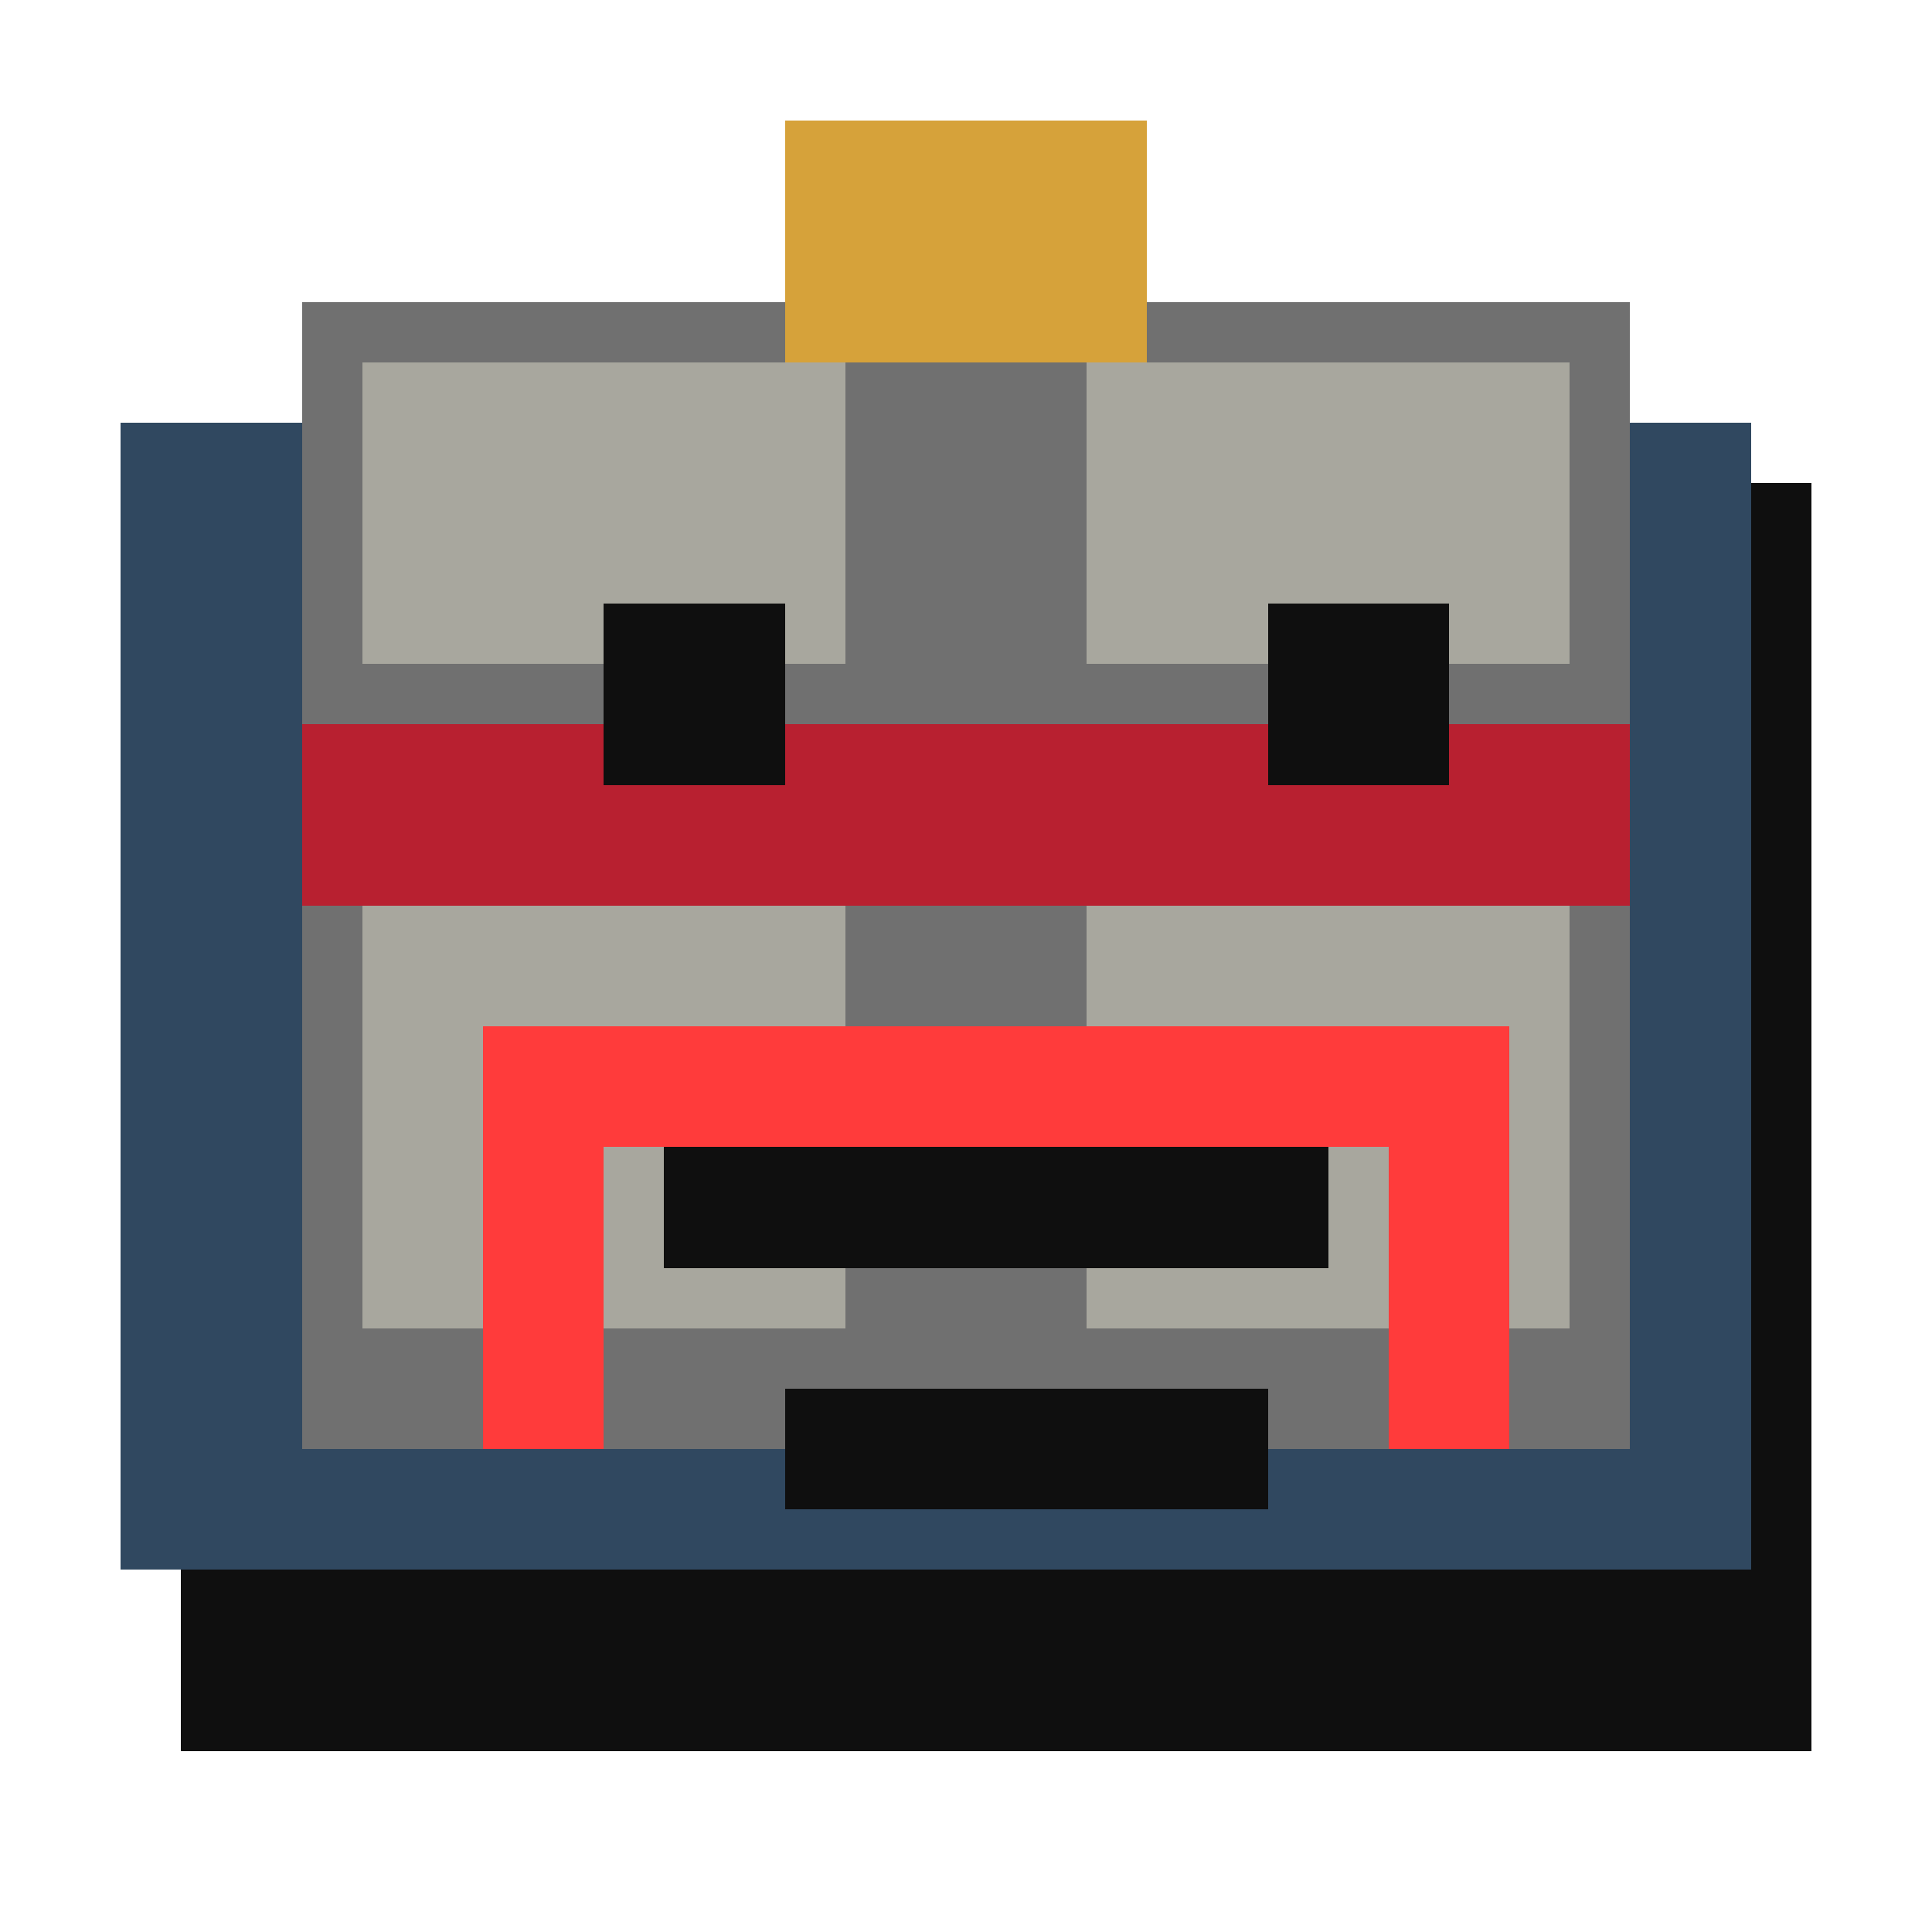
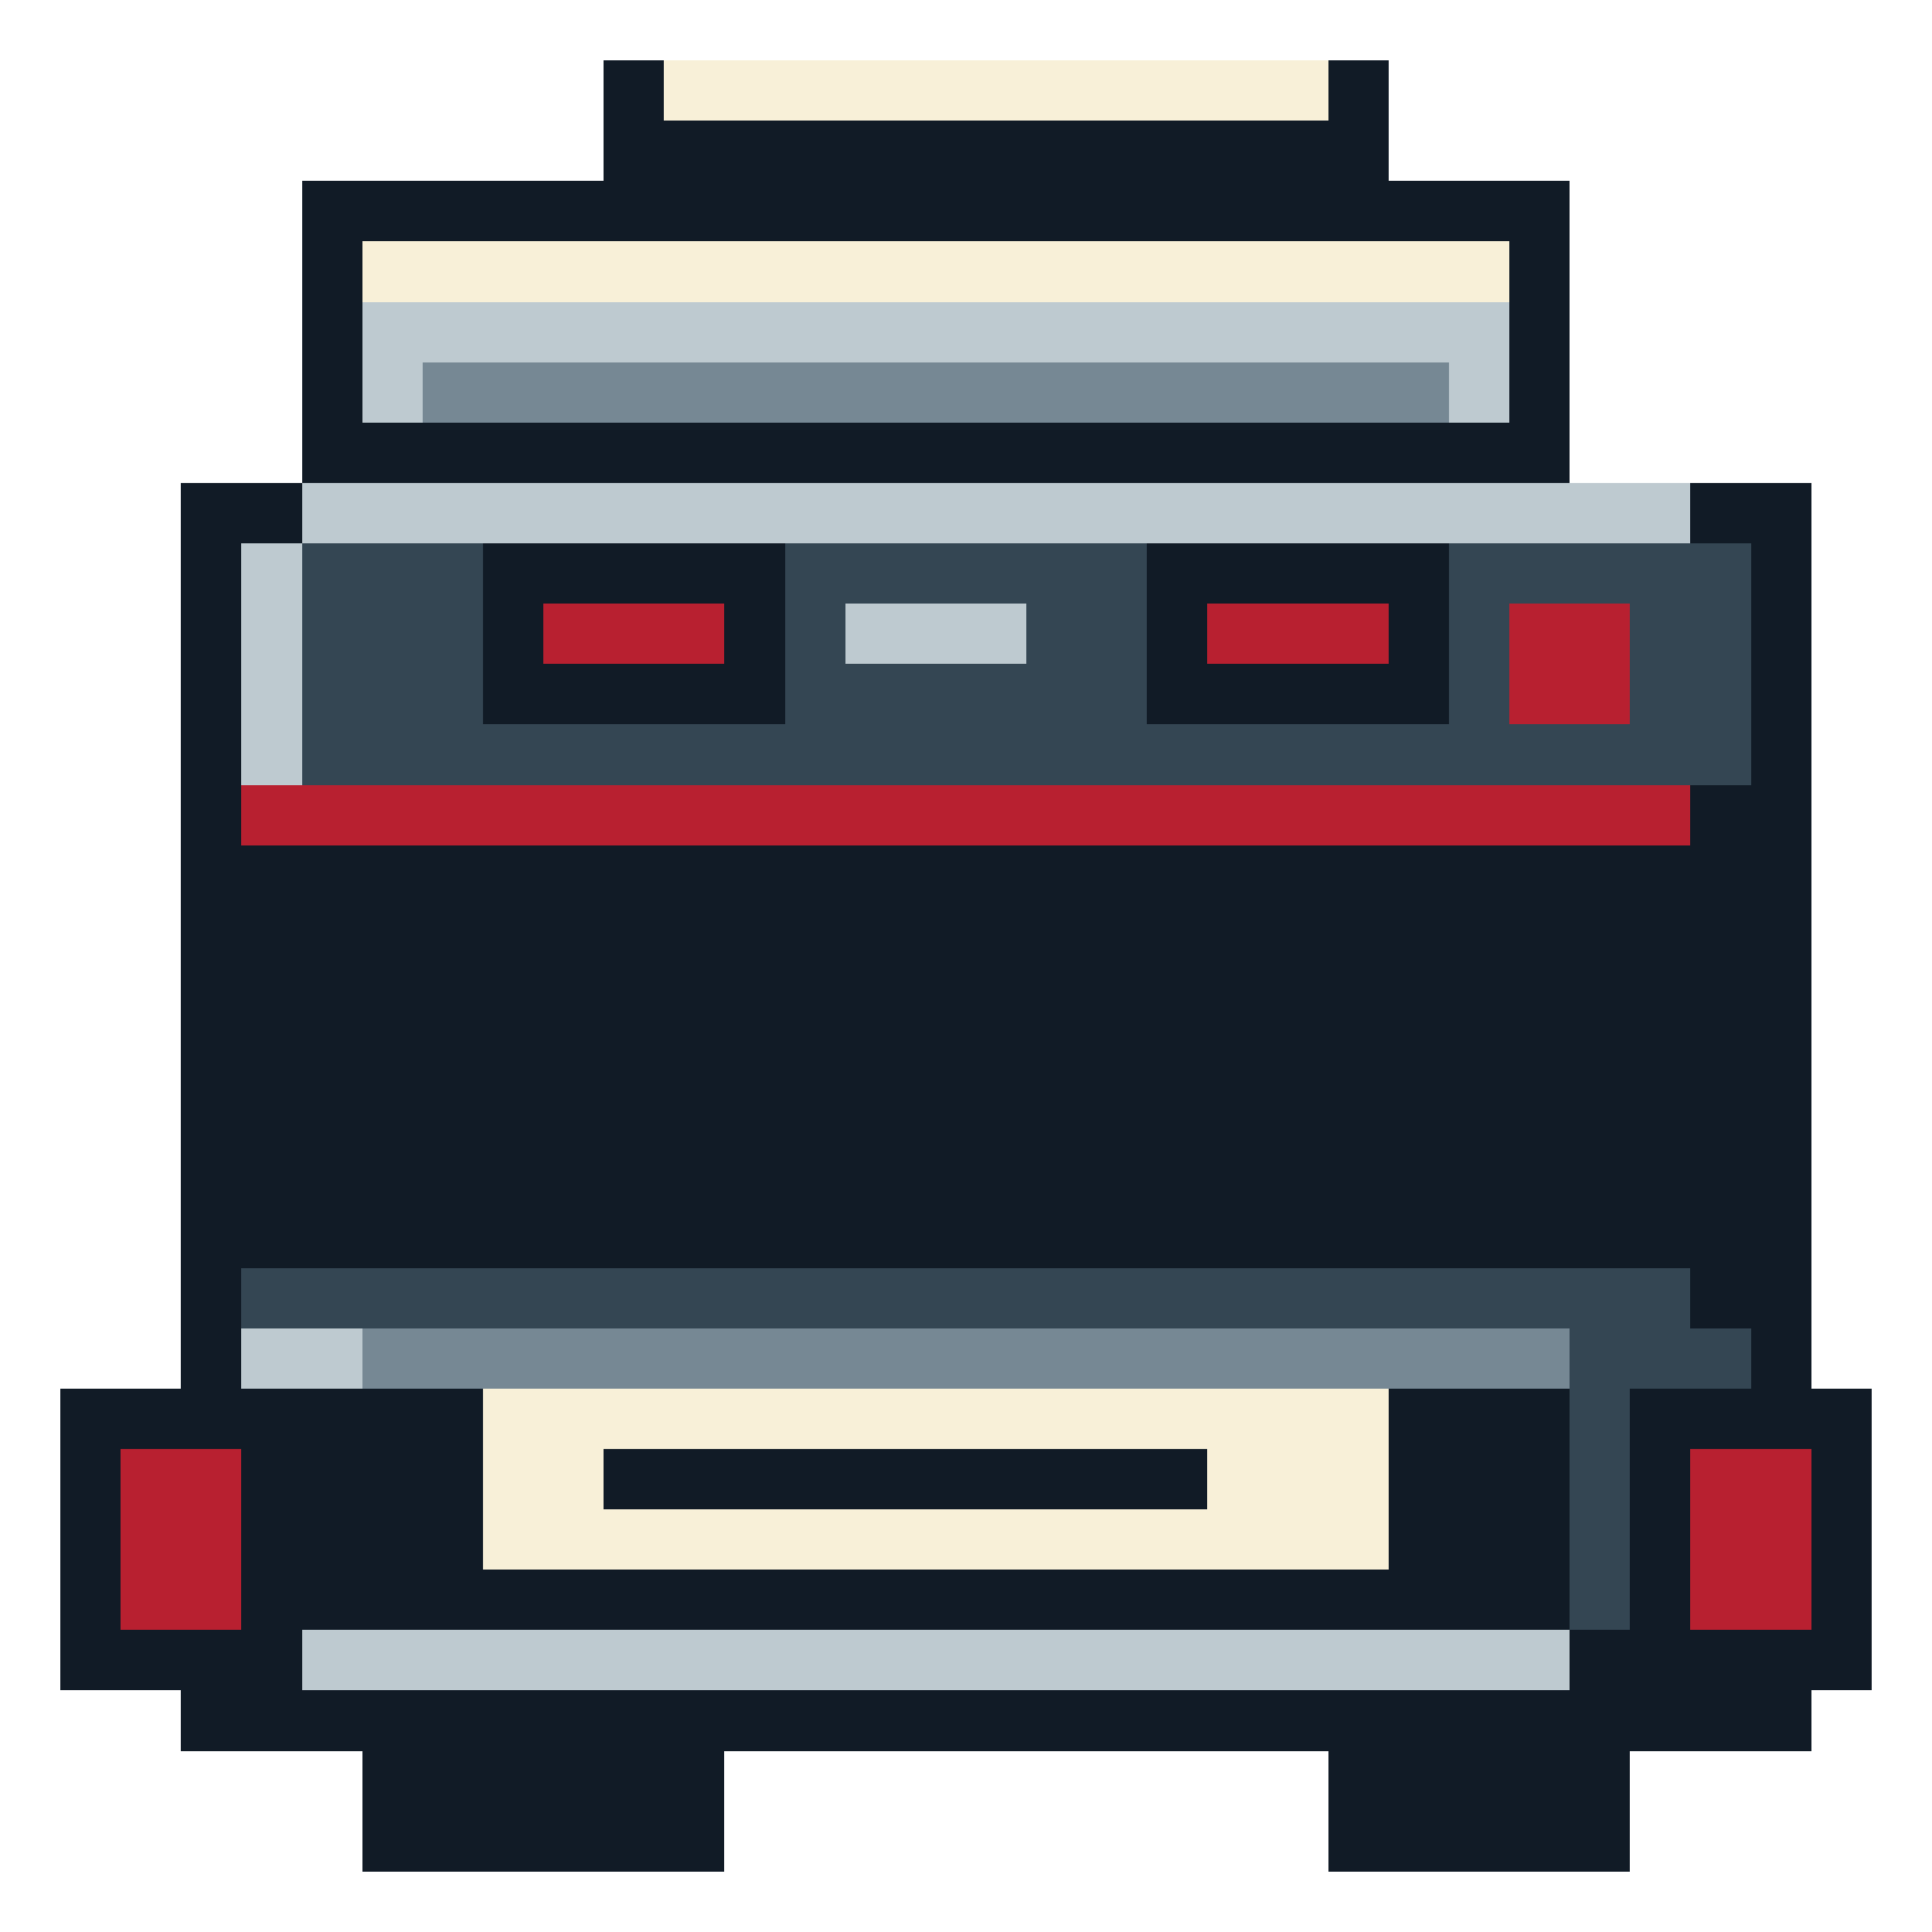
<svg xmlns="http://www.w3.org/2000/svg" width="32" height="32" viewBox="0 0 32 32" shape-rendering="crispEdges">
-   <rect width="32" height="32" fill="none" />
-   <rect x="3" y="8" width="27" height="21" fill="#0F0F0F" />
-   <rect x="2" y="7" width="27" height="19" fill="#304860" />
-   <rect x="5" y="5" width="22" height="19" fill="#707070" />
-   <rect x="6" y="6" width="8" height="5" fill="#A8A79E" />
-   <rect x="18" y="6" width="8" height="5" fill="#A8A79E" />
-   <rect x="6" y="15" width="8" height="7" fill="#A8A79E" />
-   <rect x="18" y="15" width="8" height="7" fill="#A8A79E" />
-   <rect x="5" y="12" width="22" height="3" fill="#B82030" />
-   <rect x="8" y="17" width="17" height="2" fill="#FF3B3B" />
-   <rect x="8" y="19" width="2" height="5" fill="#FF3B3B" />
-   <rect x="23" y="19" width="2" height="5" fill="#FF3B3B" />
-   <rect x="11" y="19" width="11" height="2" fill="#0F0F0F" />
-   <rect x="10" y="10" width="3" height="3" fill="#0F0F0F" />
-   <rect x="21" y="10" width="3" height="3" fill="#0F0F0F" />
-   <rect x="13" y="23" width="8" height="2" fill="#0F0F0F" />
-   <rect x="13" y="2" width="6" height="4" fill="#D6A23A" />
+   <rect x="6" y="28" width="6" height="3" fill="#111B26" />
+   <rect x="22" y="28" width="5" height="3" fill="#111B26" />
+   <rect x="7" y="28" width="3" height="1" fill="#768894" />
+   <rect x="23" y="28" width="2" height="1" fill="#768894" />
+   <rect x="3" y="8" width="27" height="21" fill="#111B26" />
+   <rect x="4" y="9" width="24" height="18" fill="#768894" />
+   <rect x="4" y="9" width="2" height="17" fill="#BECAD0" />
+   <rect x="26" y="9" width="3" height="18" fill="#344653" />
+   <rect x="5" y="3" width="21" height="6" fill="#111B26" />
+   <rect x="6" y="4" width="19" height="3" fill="#BECAD0" />
+   <rect x="6" y="4" width="19" height="1" fill="#F8F0D8" />
+   <rect x="7" y="6" width="17" height="1" fill="#768894" />
+   <rect x="10" y="1" width="13" height="2" fill="#111B26" />
+   <rect x="11" y="1" width="11" height="1" fill="#F8F0D8" />
+   <rect x="5" y="8" width="23" height="5" fill="#344653" />
+   <rect x="5" y="8" width="23" height="1" fill="#BECAD0" />
+   <rect x="8" y="9" width="5" height="3" fill="#111B26" />
+   <rect x="19" y="9" width="5" height="3" fill="#111B26" />
+   <rect x="9" y="10" width="3" height="1" fill="#B82030" />
+   <rect x="20" y="10" width="3" height="1" fill="#B82030" />
+   <rect x="14" y="10" width="3" height="1" fill="#BECAD0" />
+   <rect x="25" y="10" width="2" height="2" fill="#B82030" />
+   <rect x="3" y="13" width="26" height="9" fill="#111B26" />
+   <rect x="4" y="13" width="24" height="1" fill="#B82030" />
+   <rect x="4" y="21" width="24" height="1" fill="#344653" />
+   <rect x="5" y="23" width="21" height="4" fill="#111B26" />
+   <rect x="8" y="23" width="15" height="3" fill="#F8F0D8" />
+   <rect x="10" y="24" width="10" height="1" fill="#111B26" />
+   <rect x="5" y="27" width="21" height="1" fill="#BECAD0" />
+   <rect x="1" y="23" width="4" height="5" fill="#111B26" />
+   <rect x="27" y="23" width="4" height="5" fill="#111B26" />
+   <rect x="2" y="24" width="2" height="3" fill="#B82030" />
+   <rect x="28" y="24" width="2" height="3" fill="#B82030" />
</svg>
